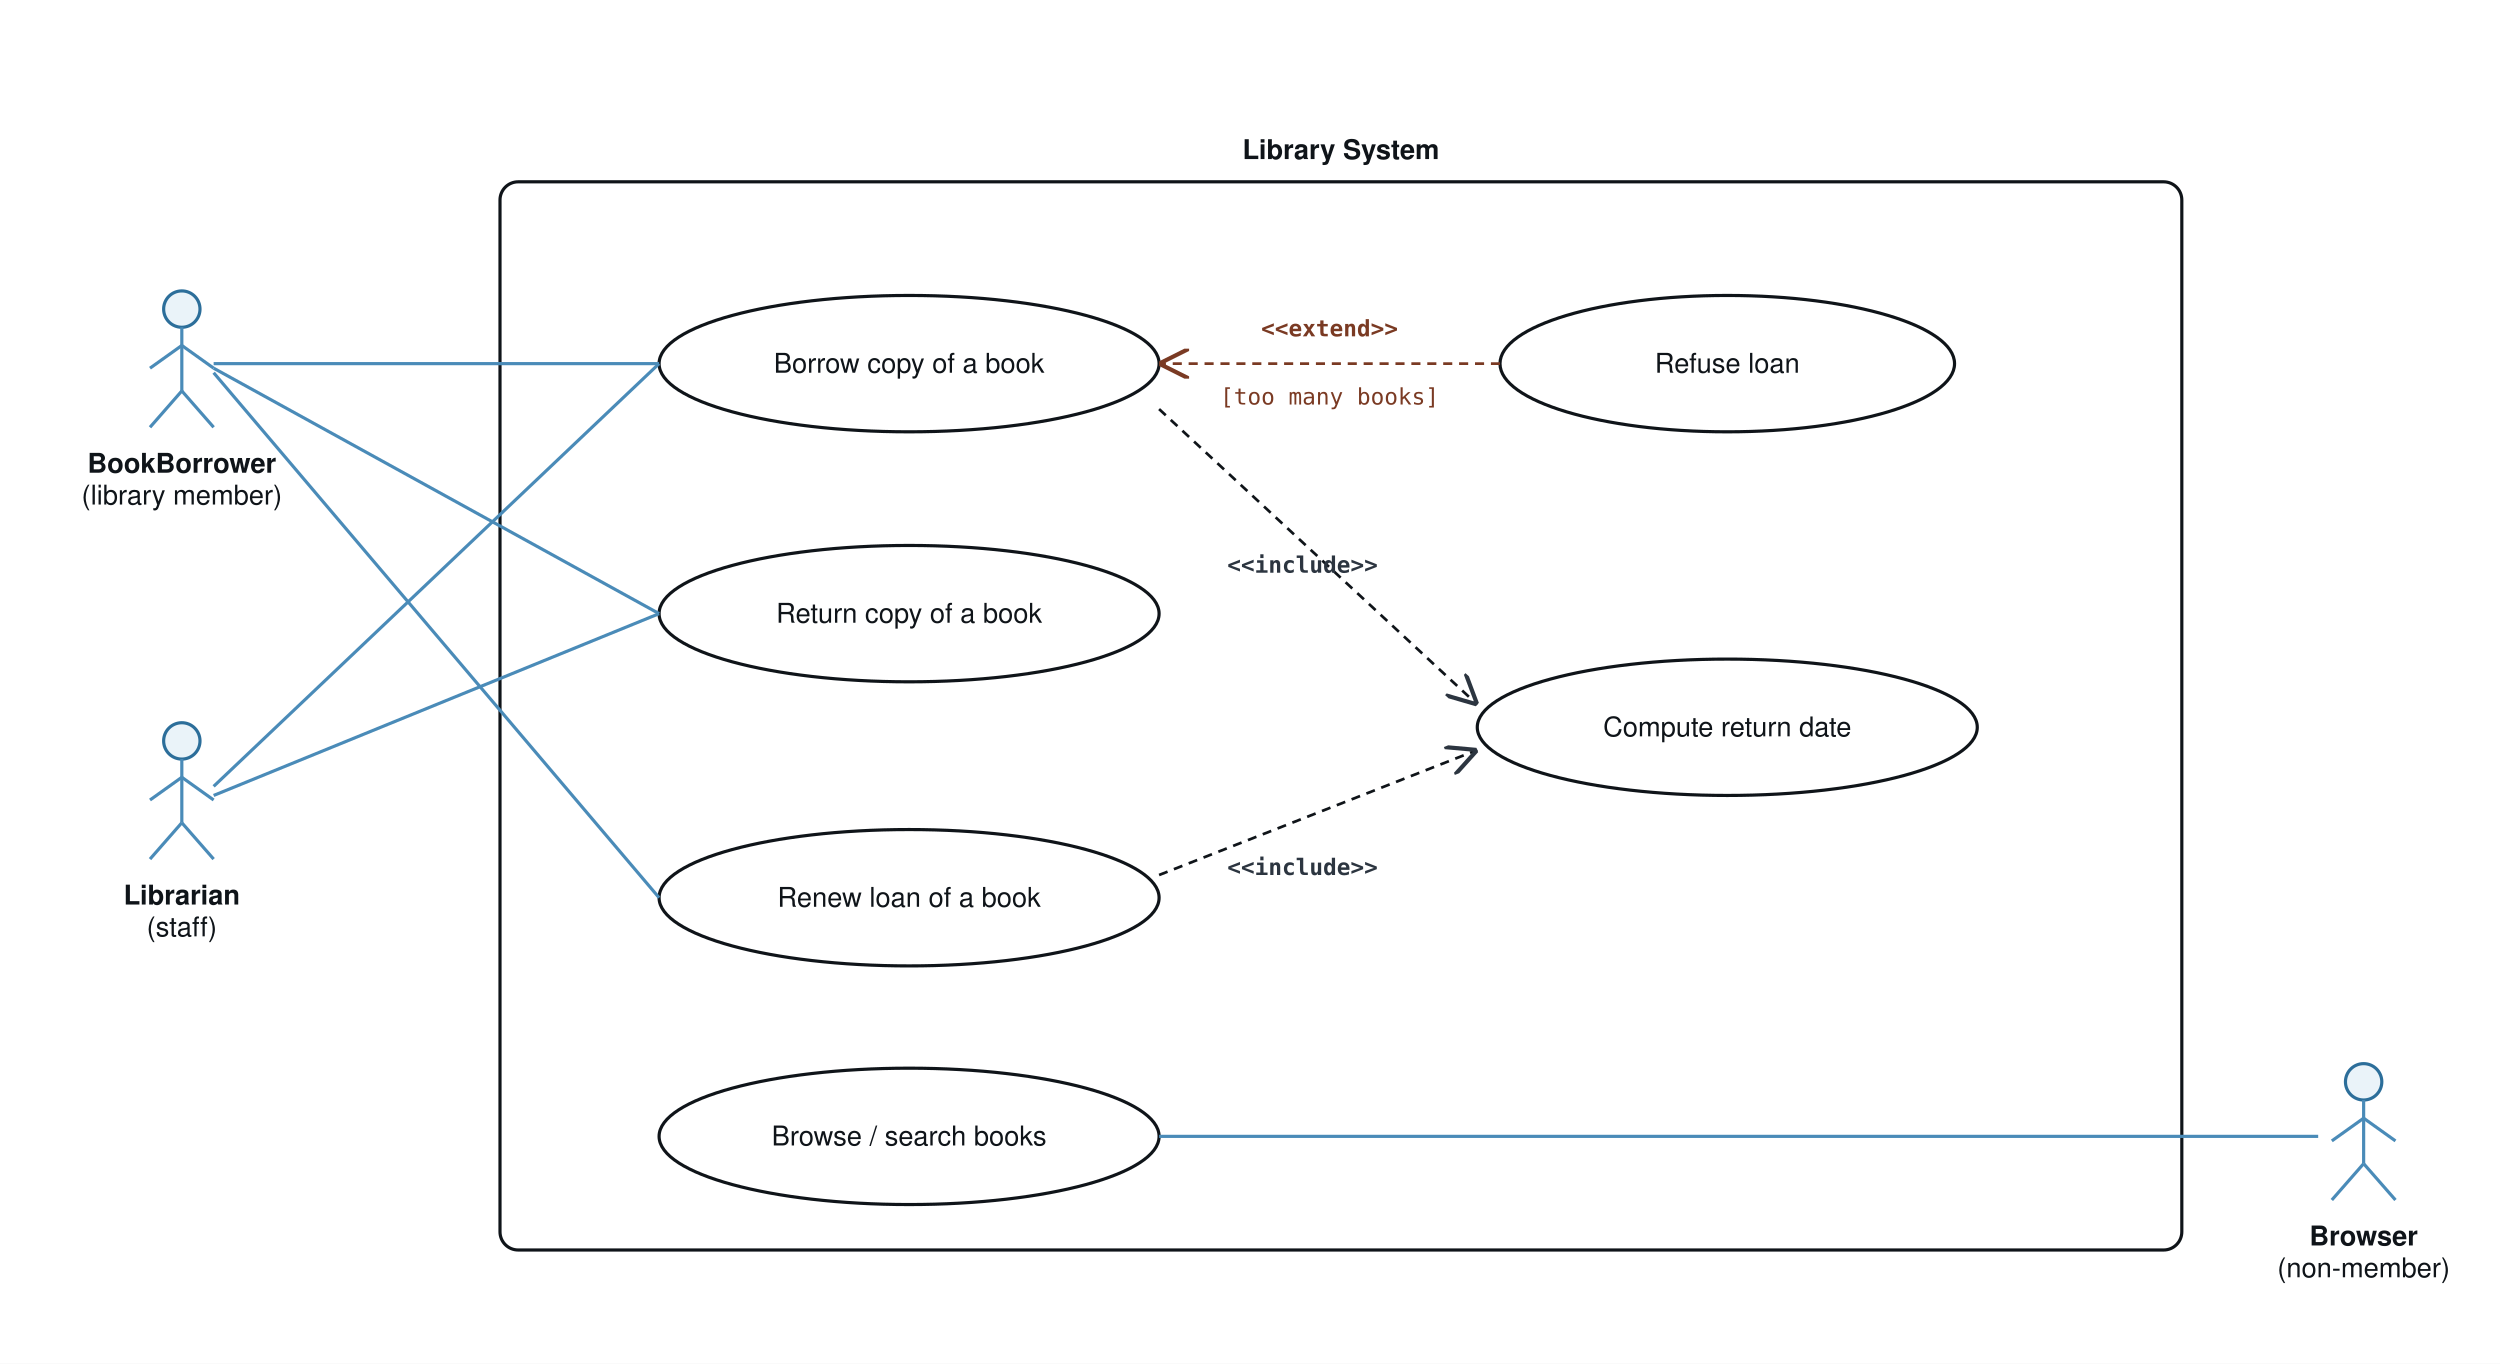
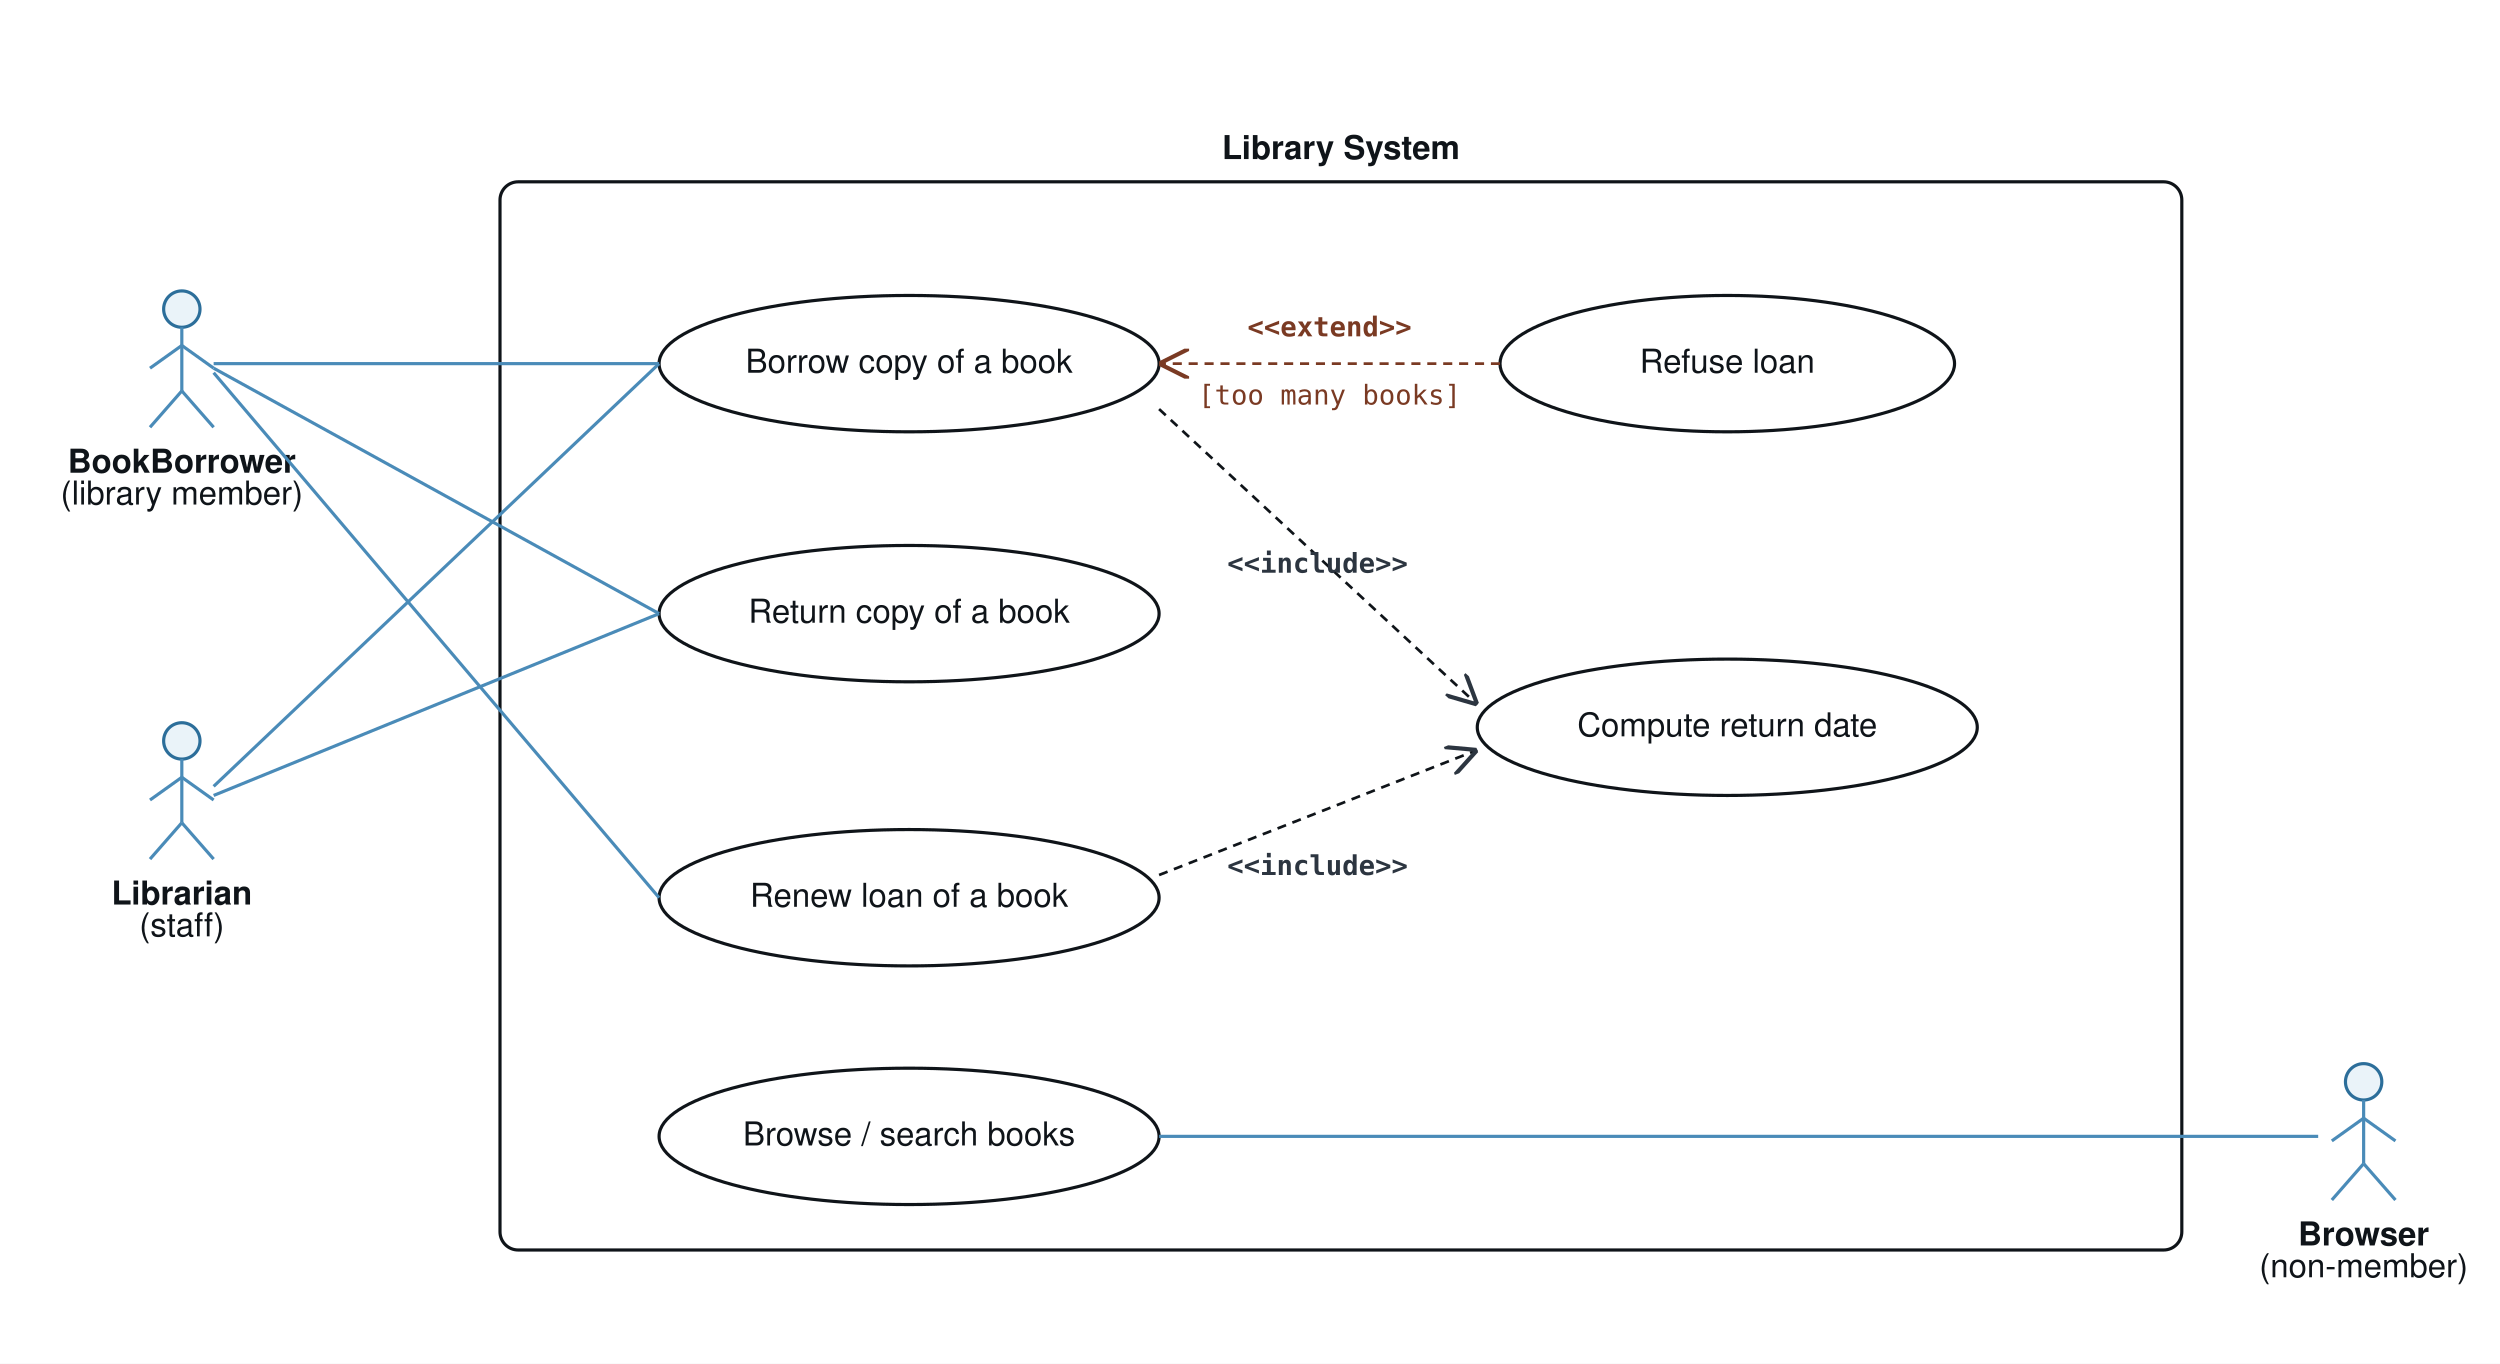
<svg xmlns="http://www.w3.org/2000/svg" viewBox="0 0 1100 600" id="ucFig" role="img" aria-label="Library System use case diagram with three actors and six use cases.">
  <style>
-     .uml-text { font-family: "Inter Tight", -apple-system, Helvetica, Arial, sans-serif; font-size: 12px; fill: #0f1419; }
+     .uml-text { font-family: "Inter Tight", -apple-system, Helvetica, Arial, sans-serif; font-size:14.5px; fill: #0f1419; }
    .uml-line { stroke: #0f1419; stroke-width: 1.4; fill: none; }
    .uml-line-dashed { stroke: #0f1419; stroke-width: 1.2; fill: none; stroke-dasharray: 4,3; }
    .uml-line-blue { stroke: #4a8bb8; stroke-width: 1.4; fill: none; }
    .uml-box { stroke: #0f1419; stroke-width: 1.4; fill: white; }
    .actor-blue { stroke: #2c6e9a; stroke-width: 1.4; fill: #eaf3f9; }
  </style>
  <rect x="0" y="0" width="1100" height="600" fill="white" />
  <defs>
    <marker id="inc-arrow" viewBox="0 0 10 10" refX="10" refY="5" markerWidth="11" markerHeight="11" orient="auto">
      <path d="M 0 0 L 10 5 L 0 10" fill="none" stroke="#2c3540" stroke-width="1.4" />
    </marker>
    <marker id="ext-arrow" viewBox="0 0 10 10" refX="10" refY="5" markerWidth="11" markerHeight="11" orient="auto">
      <path d="M 0 0 L 10 5 L 0 10" fill="none" stroke="#7a3a23" stroke-width="1.4" />
    </marker>
  </defs>
  <g>
    <rect x="220" y="80" width="740" height="470" rx="8" class="uml-box" stroke-width="1.8" fill="#faf7f2" />
    <text x="590" y="70" text-anchor="middle" class="uml-text" font-weight="600" font-size="13">Library System</text>
  </g>
  <g>
    <ellipse cx="400" cy="160" rx="110" ry="30" class="uml-box" fill="white" />
    <text x="400" y="164" text-anchor="middle" class="uml-text">Borrow copy of a book</text>
  </g>
  <g>
    <ellipse cx="760" cy="160" rx="100" ry="30" class="uml-box" fill="white" />
    <text x="760" y="164" text-anchor="middle" class="uml-text">Refuse loan</text>
  </g>
  <g>
    <ellipse cx="400" cy="270" rx="110" ry="30" class="uml-box" fill="white" />
    <text x="400" y="274" text-anchor="middle" class="uml-text">Return copy of a book</text>
  </g>
  <g>
    <ellipse cx="760" cy="320" rx="110" ry="30" class="uml-box" fill="white" />
    <text x="760" y="324" text-anchor="middle" class="uml-text">Compute return date</text>
  </g>
  <g>
    <ellipse cx="400" cy="395" rx="110" ry="30" class="uml-box" fill="white" />
    <text x="400" y="399" text-anchor="middle" class="uml-text">Renew loan of a book</text>
  </g>
  <g>
    <ellipse cx="400" cy="500" rx="110" ry="30" class="uml-box" fill="white" />
    <text x="400" y="504" text-anchor="middle" class="uml-text">Browse / search books</text>
  </g>
  <g transform="translate(60, 130)">
    <circle cx="20" cy="6" r="8" class="actor-blue" />
    <line x1="20" y1="14" x2="20" y2="42" class="uml-line-blue" />
    <line x1="20" y1="22" x2="6" y2="32" class="uml-line-blue" />
    <line x1="20" y1="22" x2="34" y2="32" class="uml-line-blue" />
    <line x1="20" y1="42" x2="6" y2="58" class="uml-line-blue" />
    <line x1="20" y1="42" x2="34" y2="58" class="uml-line-blue" />
-     <text x="20" y="78" text-anchor="middle" class="uml-text" font-size="11" font-weight="600">BookBorrower</text>
-     <text x="20" y="92" text-anchor="middle" class="uml-text" font-size="10" fill="#5a6473">(library member)</text>
+     <text x="20" y="78" text-anchor="middle" class="uml-text" font-size="13" font-weight="600">BookBorrower</text>
+     <text x="20" y="92" text-anchor="middle" class="uml-text" font-size="12" fill="#5a6473">(library member)</text>
  </g>
  <g transform="translate(60, 320)">
    <circle cx="20" cy="6" r="8" class="actor-blue" />
    <line x1="20" y1="14" x2="20" y2="42" class="uml-line-blue" />
    <line x1="20" y1="22" x2="6" y2="32" class="uml-line-blue" />
    <line x1="20" y1="22" x2="34" y2="32" class="uml-line-blue" />
    <line x1="20" y1="42" x2="6" y2="58" class="uml-line-blue" />
    <line x1="20" y1="42" x2="34" y2="58" class="uml-line-blue" />
-     <text x="20" y="78" text-anchor="middle" class="uml-text" font-size="11" font-weight="600">Librarian</text>
-     <text x="20" y="92" text-anchor="middle" class="uml-text" font-size="10" fill="#5a6473">(staff)</text>
+     <text x="20" y="78" text-anchor="middle" class="uml-text" font-size="13" font-weight="600">Librarian</text>
+     <text x="20" y="92" text-anchor="middle" class="uml-text" font-size="12" fill="#5a6473">(staff)</text>
  </g>
  <g transform="translate(1020, 470)">
    <circle cx="20" cy="6" r="8" class="actor-blue" />
    <line x1="20" y1="14" x2="20" y2="42" class="uml-line-blue" />
    <line x1="20" y1="22" x2="6" y2="32" class="uml-line-blue" />
    <line x1="20" y1="22" x2="34" y2="32" class="uml-line-blue" />
    <line x1="20" y1="42" x2="6" y2="58" class="uml-line-blue" />
    <line x1="20" y1="42" x2="34" y2="58" class="uml-line-blue" />
-     <text x="20" y="78" text-anchor="middle" class="uml-text" font-size="11" font-weight="600">Browser</text>
-     <text x="20" y="92" text-anchor="middle" class="uml-text" font-size="10" fill="#5a6473">(non-member)</text>
+     <text x="20" y="78" text-anchor="middle" class="uml-text" font-size="13" font-weight="600">Browser</text>
+     <text x="20" y="92" text-anchor="middle" class="uml-text" font-size="12" fill="#5a6473">(non-member)</text>
  </g>
  <g>
    <line x1="94" y1="160" x2="290" y2="160" class="uml-line-blue" />
    <line x1="94" y1="162" x2="290" y2="270" class="uml-line-blue" />
    <line x1="94" y1="164" x2="290" y2="395" class="uml-line-blue" />
  </g>
  <g>
    <line x1="94" y1="346" x2="290" y2="160" class="uml-line-blue" />
    <line x1="94" y1="350" x2="290" y2="270" class="uml-line-blue" />
  </g>
  <g>
    <line x1="1020" y1="500" x2="510" y2="500" class="uml-line-blue" />
  </g>
  <g>
    <line x1="660" y1="160" x2="510" y2="160" stroke="#7a3a23" stroke-width="1.2" stroke-dasharray="4,3" fill="none" marker-end="url(#ext-arrow)" />
-     <text x="585" y="148" text-anchor="middle" font-family="JetBrains Mono, monospace" font-size="10" fill="#7a3a23" font-weight="600">&lt;&lt;extend&gt;&gt;</text>
-     <text x="585" y="178" text-anchor="middle" font-family="JetBrains Mono, monospace" font-size="10" fill="#7a3a23">[too many books]</text>
+     <text x="585" y="148" text-anchor="middle" font-family="JetBrains Mono, monospace" font-size="12" fill="#7a3a23" font-weight="600">&lt;&lt;extend&gt;&gt;</text>
+     <text x="585" y="178" text-anchor="middle" font-family="JetBrains Mono, monospace" font-size="12" fill="#7a3a23">[too many books]</text>
  </g>
  <g>
    <line x1="510" y1="180" x2="650" y2="310" class="uml-line-dashed" marker-end="url(#inc-arrow)" />
-     <text x="540" y="252" font-family="JetBrains Mono, monospace" font-size="10" fill="#2c3540" font-weight="600">&lt;&lt;include&gt;&gt;</text>
+     <text x="540" y="252" font-family="JetBrains Mono, monospace" font-size="12" fill="#2c3540" font-weight="600">&lt;&lt;include&gt;&gt;</text>
  </g>
  <g>
    <line x1="510" y1="385" x2="650" y2="330" class="uml-line-dashed" marker-end="url(#inc-arrow)" />
-     <text x="540" y="385" font-family="JetBrains Mono, monospace" font-size="10" fill="#2c3540" font-weight="600">&lt;&lt;include&gt;&gt;</text>
+     <text x="540" y="385" font-family="JetBrains Mono, monospace" font-size="12" fill="#2c3540" font-weight="600">&lt;&lt;include&gt;&gt;</text>
  </g>
</svg>
